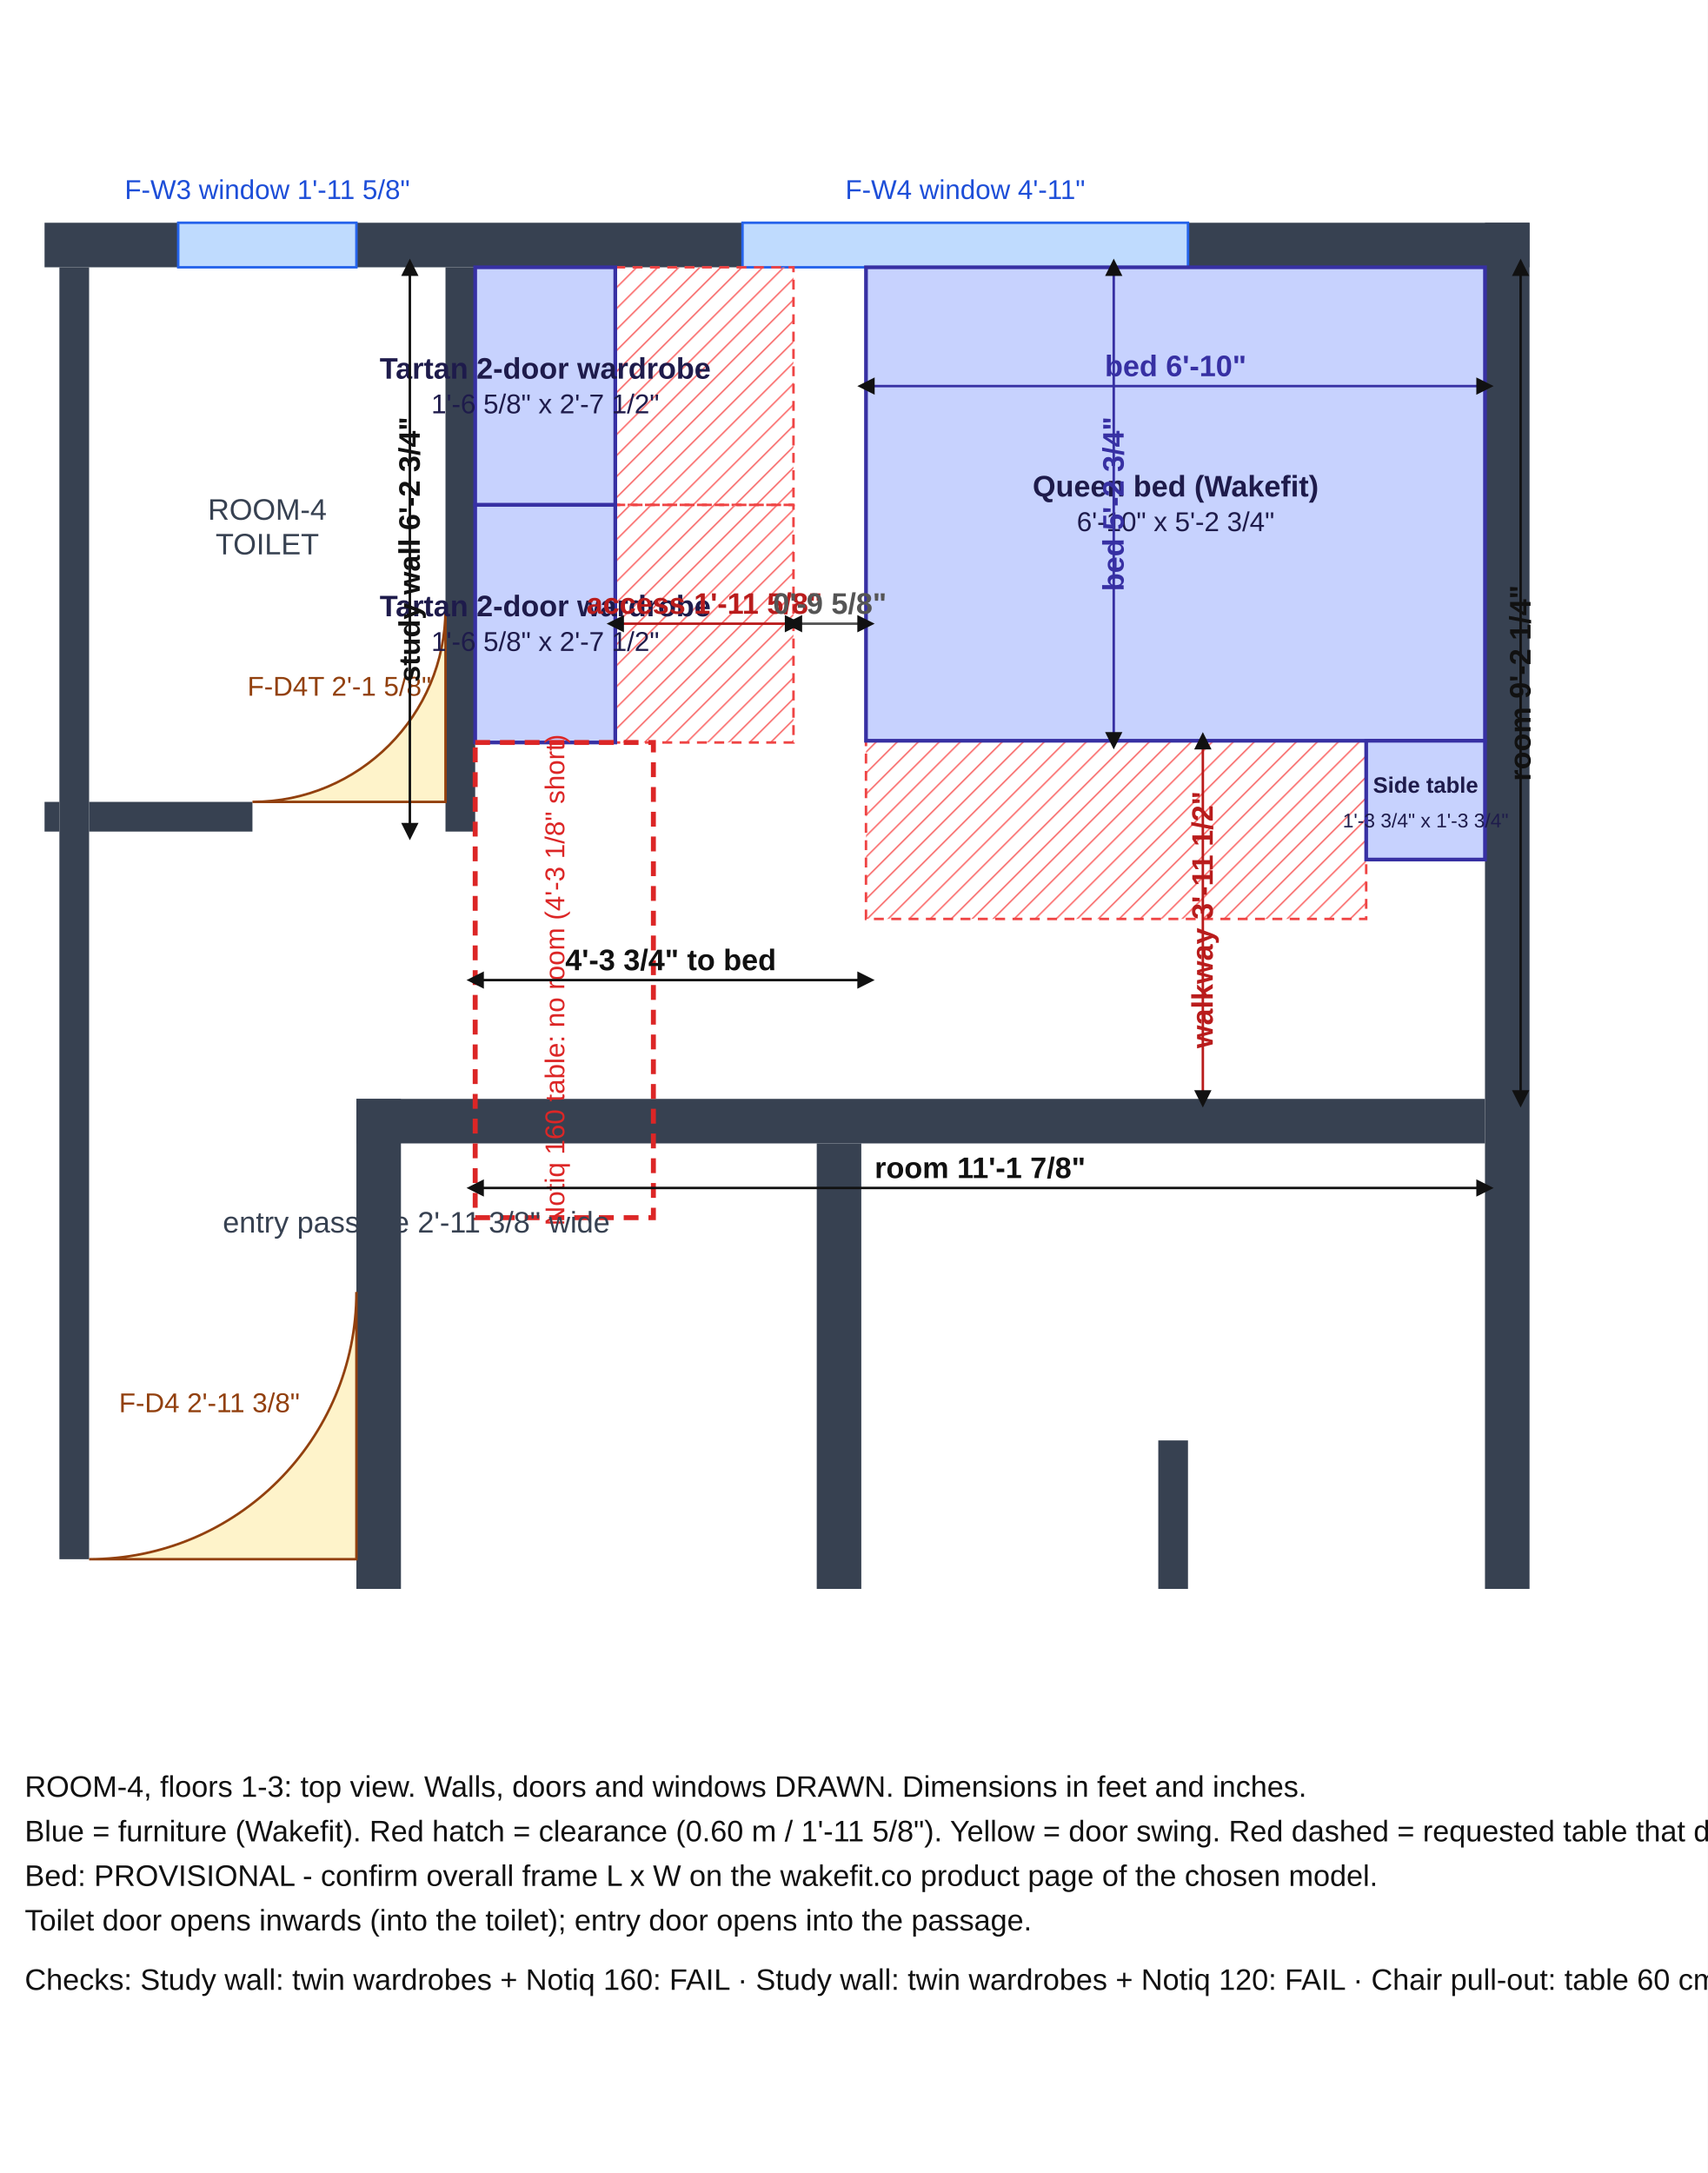
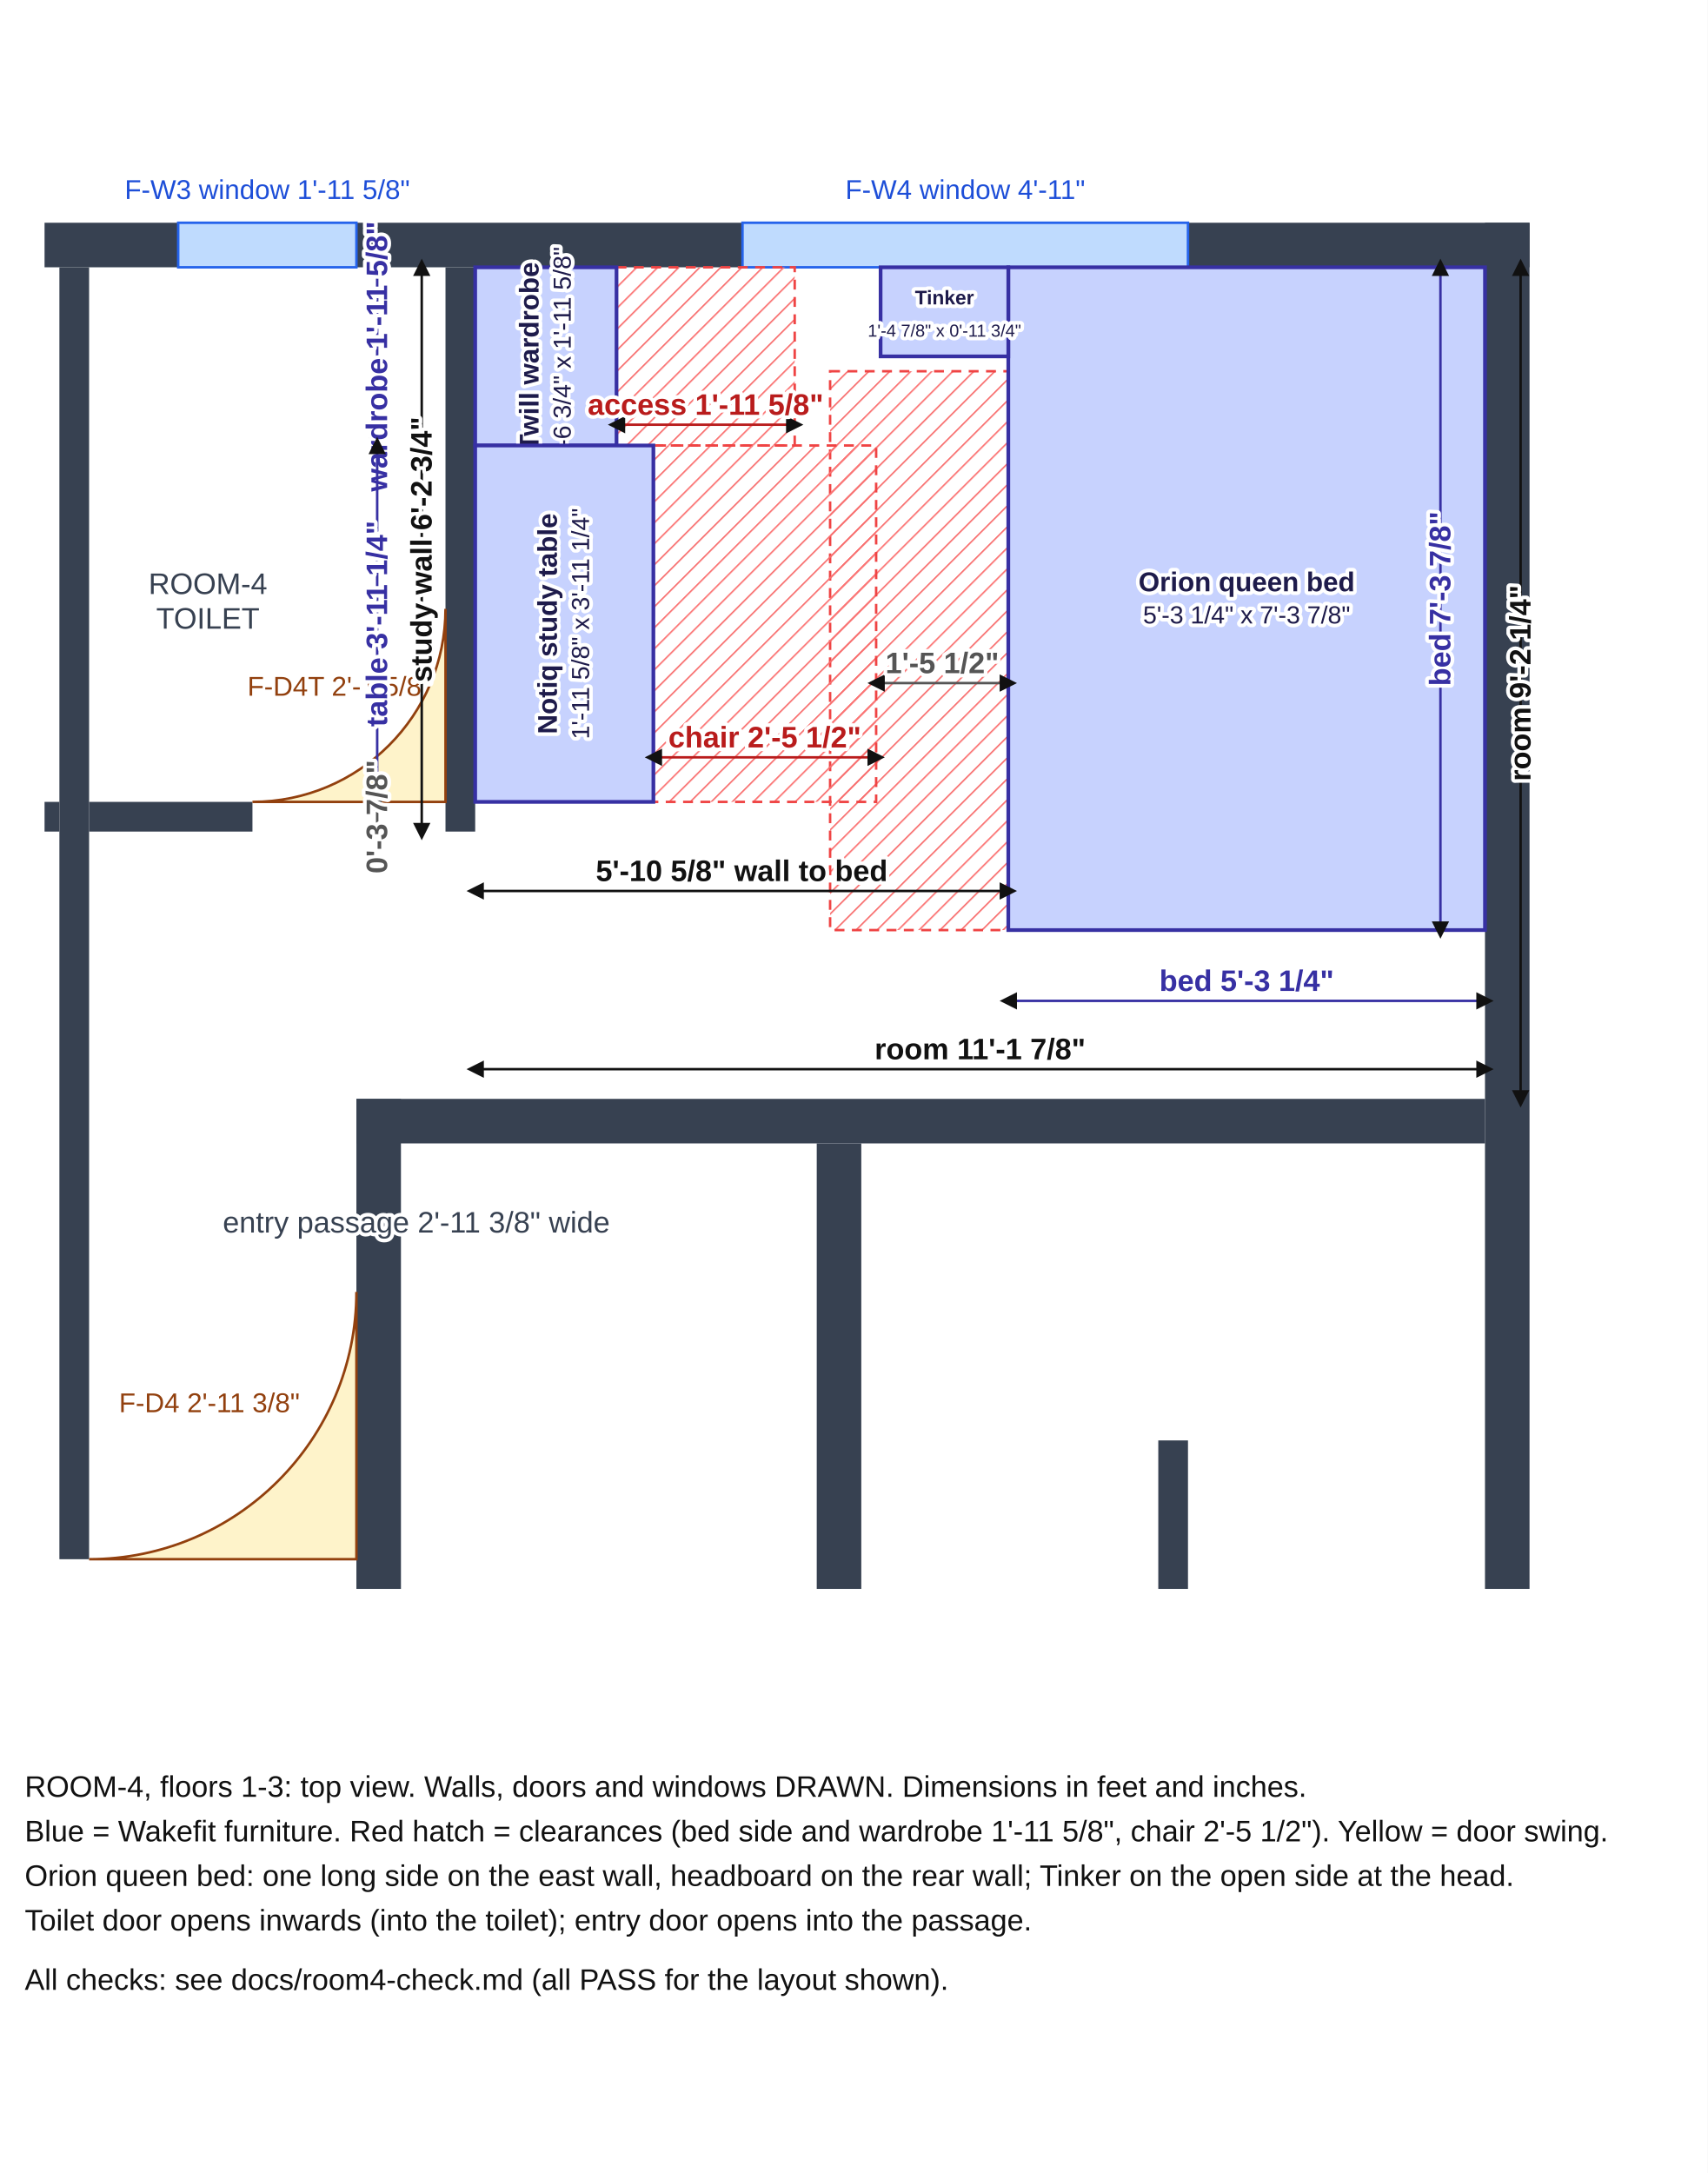
<svg xmlns="http://www.w3.org/2000/svg" viewBox="0 0 690 878" width="690" height="878" font-family="Arial, Helvetica, sans-serif">
  <rect width="100%" height="100%" fill="#ffffff" />
+   <style>text{paint-order:stroke;stroke:#ffffff;stroke-width:3px;stroke-linejoin:round}</style>
  <defs>
    <pattern id="h" width="6" height="6" patternUnits="userSpaceOnUse" patternTransform="rotate(45)">
      <line x1="0" y1="0" x2="0" y2="6" stroke="#f87171" stroke-width="1.2" />
    </pattern>
    <marker id="a" viewBox="0 0 10 10" refX="5" refY="5" markerWidth="7" markerHeight="7" orient="auto-start-reverse">
      <path d="M0,0 L10,5 L0,10 z" fill="#111" />
    </marker>
  </defs>
  <rect x="18.0" y="90.0" width="600.0" height="18.0" fill="#374151" />
  <rect x="600.0" y="90.0" width="18.0" height="552.0" fill="#374151" />
  <rect x="24.0" y="108.0" width="12.0" height="522.0" fill="#374151" />
  <rect x="18.0" y="324.0" width="6.0" height="12.0" fill="#374151" />
  <rect x="36.0" y="324.0" width="66.0" height="12.0" fill="#374151" />
  <rect x="180.0" y="108.0" width="12.0" height="228.0" fill="#374151" />
  <rect x="144.0" y="444.0" width="456.0" height="18.0" fill="#374151" />
  <rect x="144.0" y="444.0" width="18.0" height="198.0" fill="#374151" />
  <rect x="330.0" y="462.0" width="18.0" height="180.0" fill="#374151" />
  <rect x="468.0" y="582.0" width="12.0" height="60.0" fill="#374151" />
  <rect x="72.0" y="90.0" width="72.0" height="18.0" fill="#bfdbfe" stroke="#2563eb" />
  <text x="108.0" y="80.4" font-size="11" text-anchor="middle" fill="#1d4ed8">F-W3 window 1'-11 5/8"</text>
  <rect x="300.0" y="90.0" width="180.0" height="18.0" fill="#bfdbfe" stroke="#2563eb" />
  <text x="390.0" y="80.4" font-size="11" text-anchor="middle" fill="#1d4ed8">F-W4 window 4'-11"</text>
  <path d="M144.0,630.0 L144.0,522.0 A108.0,108.0 0 0 1 36.0,630.0 Z" fill="#fde68a" fill-opacity="0.45" stroke="#92400e" />
  <text x="84.6" y="570.6" font-size="11" text-anchor="middle" fill="#92400e">F-D4 2'-11 3/8"</text>
  <path d="M180.0,324.0 L180.0,246.0 A78.0,78.0 0 0 1 102.0,324.0 Z" fill="#fde68a" fill-opacity="0.45" stroke="#92400e" />
  <text x="137.1" y="281.1" font-size="11" text-anchor="middle" fill="#92400e">F-D4T 2'-1 5/8"</text>
-   <rect x="349.9" y="299.3" width="202.1" height="72.0" fill="url(#h)" stroke="#ef4444" stroke-dasharray="4 3" />
-   <rect x="248.6" y="108.0" width="72.0" height="96.0" fill="url(#h)" stroke="#ef4444" stroke-dasharray="4 3" />
-   <rect x="248.6" y="204.0" width="72.0" height="96.0" fill="url(#h)" stroke="#ef4444" stroke-dasharray="4 3" />
-   <rect x="349.9" y="108.0" width="250.1" height="191.3" fill="#c7d2fe" stroke="#3730a3" stroke-width="1.5" />
-   <text x="475.0" y="200.6" font-size="12" text-anchor="middle" font-weight="bold" fill="#1e1b4b">Queen bed (Wakefit)</text>
-   <text x="475.0" y="214.6" font-size="11" text-anchor="middle" fill="#1e1b4b">6'-10" x 5'-2 3/4"</text>
-   <rect x="552.0" y="299.3" width="48.0" height="48.0" fill="#c7d2fe" stroke="#3730a3" stroke-width="1.5" />
-   <text x="576.0" y="320.3" font-size="9" text-anchor="middle" font-weight="bold" fill="#1e1b4b">Side table</text>
-   <text x="576.0" y="334.3" font-size="8" text-anchor="middle" fill="#1e1b4b">1'-3 3/4" x 1'-3 3/4"</text>
-   <rect x="192.0" y="108.0" width="56.6" height="96.0" fill="#c7d2fe" stroke="#3730a3" stroke-width="1.5" />
-   <text x="220.3" y="153.0" font-size="12" text-anchor="middle" font-weight="bold" fill="#1e1b4b">Tartan 2-door wardrobe</text>
-   <text x="220.3" y="167.0" font-size="11" text-anchor="middle" fill="#1e1b4b">1'-6 5/8" x 2'-7 1/2"</text>
-   <rect x="192.0" y="204.0" width="56.6" height="96.0" fill="#c7d2fe" stroke="#3730a3" stroke-width="1.5" />
-   <text x="220.3" y="249.0" font-size="12" text-anchor="middle" font-weight="bold" fill="#1e1b4b">Tartan 2-door wardrobe</text>
-   <text x="220.3" y="263.0" font-size="11" text-anchor="middle" fill="#1e1b4b">1'-6 5/8" x 2'-7 1/2"</text>
-   <rect x="192.0" y="300.0" width="72.0" height="192.0" fill="none" stroke="#dc2626" stroke-width="2" stroke-dasharray="6 4" />
-   <text x="228.0" y="396.0" font-size="11" text-anchor="middle" fill="#dc2626" transform="rotate(-90 228.0 396.0)">Notiq 160 table: no room (4'-3 1/8" short)</text>
-   <line x1="192.0" y1="480.0" x2="600.0" y2="480.0" stroke="#111" marker-start="url(#a)" marker-end="url(#a)" />
-   <text x="396.0" y="476.0" font-size="12" text-anchor="middle" fill="#111" font-weight="bold">room 11'-1 7/8"</text>
+   <rect x="335.4" y="150.0" width="72.0" height="225.8" fill="url(#h)" stroke="#ef4444" stroke-dasharray="4 3" />
+   <rect x="249.1" y="108.0" width="72.0" height="72.0" fill="url(#h)" stroke="#ef4444" stroke-dasharray="4 3" />
+   <rect x="264.0" y="180.0" width="90.0" height="144.0" fill="url(#h)" stroke="#ef4444" stroke-dasharray="4 3" />
+   <rect x="407.4" y="108.0" width="192.6" height="267.8" fill="#c7d2fe" stroke="#3730a3" stroke-width="1.5" />
+   <text x="503.7" y="238.9" font-size="11" text-anchor="middle" font-weight="bold" fill="#1e1b4b">Orion queen bed</text>
+   <text x="503.7" y="251.9" font-size="10" text-anchor="middle" fill="#1e1b4b">5'-3 1/4" x 7'-3 7/8"</text>
+   <rect x="355.8" y="108.0" width="51.6" height="36.0" fill="#c7d2fe" stroke="#3730a3" stroke-width="1.5" />
+   <text x="381.6" y="123.0" font-size="8" text-anchor="middle" font-weight="bold" fill="#1e1b4b">Tinker</text>
+   <text x="381.6" y="136.0" font-size="7" text-anchor="middle" fill="#1e1b4b">1'-4 7/8" x 0'-11 3/4"</text>
+   <rect x="192.0" y="108.0" width="57.1" height="72.0" fill="#c7d2fe" stroke="#3730a3" stroke-width="1.5" />
+   <text x="220.6" y="141.0" font-size="11" text-anchor="middle" font-weight="bold" fill="#1e1b4b" transform="rotate(-90 220.6 144.0)">Twill wardrobe</text>
+   <text x="220.6" y="154.0" font-size="10" text-anchor="middle" fill="#1e1b4b" transform="rotate(-90 220.6 144.0)">1'-6 3/4" x 1'-11 5/8"</text>
+   <rect x="192.0" y="180.0" width="72.0" height="144.0" fill="#c7d2fe" stroke="#3730a3" stroke-width="1.5" />
+   <text x="228.0" y="249.0" font-size="11" text-anchor="middle" font-weight="bold" fill="#1e1b4b" transform="rotate(-90 228.0 252.0)">Notiq study table</text>
+   <text x="228.0" y="262.0" font-size="10" text-anchor="middle" fill="#1e1b4b" transform="rotate(-90 228.0 252.0)">1'-11 5/8" x 3'-11 1/4"</text>
+   <line x1="192.0" y1="432.0" x2="600.0" y2="432.0" stroke="#111" marker-start="url(#a)" marker-end="url(#a)" />
+   <text x="396.0" y="428.0" font-size="12" text-anchor="middle" fill="#111" font-weight="bold">room 11'-1 7/8"</text>
  <line x1="614.4" y1="108.0" x2="614.4" y2="444.0" stroke="#111" marker-start="url(#a)" marker-end="url(#a)" />
  <text x="618.4" y="276.0" font-size="12" fill="#111" font-weight="bold" transform="rotate(-90 618.4 276.0)" text-anchor="middle">room 9'-2 1/4"</text>
-   <line x1="165.6" y1="108.0" x2="165.6" y2="336.0" stroke="#111" marker-start="url(#a)" marker-end="url(#a)" />
-   <text x="169.6" y="222.0" font-size="12" fill="#111" font-weight="bold" transform="rotate(-90 169.6 222.0)" text-anchor="middle">study wall 6'-2 3/4"</text>
-   <line x1="192.0" y1="396.0" x2="349.9" y2="396.0" stroke="#111" marker-start="url(#a)" marker-end="url(#a)" />
-   <text x="271.0" y="392.0" font-size="12" text-anchor="middle" fill="#111" font-weight="bold">4'-3 3/4" to bed</text>
-   <line x1="349.9" y1="156.0" x2="600.0" y2="156.0" stroke="#3730a3" marker-start="url(#a)" marker-end="url(#a)" />
-   <text x="475.0" y="152.0" font-size="12" text-anchor="middle" fill="#3730a3" font-weight="bold">bed 6'-10"</text>
-   <line x1="450.0" y1="108.0" x2="450.0" y2="299.3" stroke="#3730a3" marker-start="url(#a)" marker-end="url(#a)" />
-   <text x="454.0" y="203.6" font-size="12" fill="#3730a3" font-weight="bold" transform="rotate(-90 454.0 203.6)" text-anchor="middle">bed 5'-2 3/4"</text>
-   <line x1="486.0" y1="299.3" x2="486.0" y2="444.0" stroke="#b91c1c" marker-start="url(#a)" marker-end="url(#a)" />
-   <text x="490.0" y="371.6" font-size="12" fill="#b91c1c" font-weight="bold" transform="rotate(-90 490.0 371.6)" text-anchor="middle">walkway 3'-11 1/2"</text>
-   <line x1="248.6" y1="252.0" x2="320.6" y2="252.0" stroke="#b91c1c" marker-start="url(#a)" marker-end="url(#a)" />
-   <text x="284.6" y="248.0" font-size="12" text-anchor="middle" fill="#b91c1c" font-weight="bold">access 1'-11 5/8"</text>
-   <line x1="320.6" y1="252.0" x2="349.9" y2="252.0" stroke="#555" marker-start="url(#a)" marker-end="url(#a)" />
-   <text x="335.3" y="248.0" font-size="12" text-anchor="middle" fill="#555" font-weight="bold">0'-9 5/8"</text>
+   <line x1="170.4" y1="108.0" x2="170.4" y2="336.0" stroke="#111" marker-start="url(#a)" marker-end="url(#a)" />
+   <text x="174.4" y="222.0" font-size="12" fill="#111" font-weight="bold" transform="rotate(-90 174.4 222.0)" text-anchor="middle">study wall 6'-2 3/4"</text>
+   <line x1="152.4" y1="108.0" x2="152.4" y2="180.0" stroke="#3730a3" marker-start="url(#a)" marker-end="url(#a)" />
+   <text x="156.4" y="144.0" font-size="12" fill="#3730a3" font-weight="bold" transform="rotate(-90 156.4 144.0)" text-anchor="middle">wardrobe 1'-11 5/8"</text>
+   <line x1="152.4" y1="180.0" x2="152.4" y2="324.0" stroke="#3730a3" marker-start="url(#a)" marker-end="url(#a)" />
+   <text x="156.4" y="252.0" font-size="12" fill="#3730a3" font-weight="bold" transform="rotate(-90 156.4 252.0)" text-anchor="middle">table 3'-11 1/4"</text>
+   <line x1="152.4" y1="324.0" x2="152.4" y2="336.0" stroke="#555" marker-start="url(#a)" marker-end="url(#a)" />
+   <text x="156.4" y="330.0" font-size="12" fill="#555" font-weight="bold" transform="rotate(-90 156.4 330.0)" text-anchor="middle">0'-3 7/8"</text>
+   <line x1="192.0" y1="360.0" x2="407.4" y2="360.0" stroke="#111" marker-start="url(#a)" marker-end="url(#a)" />
+   <text x="299.7" y="356.0" font-size="12" text-anchor="middle" fill="#111" font-weight="bold">5'-10 5/8" wall to bed</text>
+   <line x1="407.4" y1="404.4" x2="600.0" y2="404.4" stroke="#3730a3" marker-start="url(#a)" marker-end="url(#a)" />
+   <text x="503.7" y="400.4" font-size="12" text-anchor="middle" fill="#3730a3" font-weight="bold">bed 5'-3 1/4"</text>
+   <line x1="582.0" y1="108.0" x2="582.0" y2="375.8" stroke="#3730a3" marker-start="url(#a)" marker-end="url(#a)" />
+   <text x="586.0" y="241.9" font-size="12" fill="#3730a3" font-weight="bold" transform="rotate(-90 586.0 241.9)" text-anchor="middle">bed 7'-3 7/8"</text>
+   <line x1="264.0" y1="306.0" x2="354.0" y2="306.0" stroke="#b91c1c" marker-start="url(#a)" marker-end="url(#a)" />
+   <text x="309.0" y="302.0" font-size="12" text-anchor="middle" fill="#b91c1c" font-weight="bold">chair 2'-5 1/2"</text>
+   <line x1="354.0" y1="276.0" x2="407.4" y2="276.0" stroke="#555" marker-start="url(#a)" marker-end="url(#a)" />
+   <text x="380.7" y="272.0" font-size="12" text-anchor="middle" fill="#555" font-weight="bold">1'-5 1/2"</text>
+   <line x1="249.1" y1="171.6" x2="321.1" y2="171.6" stroke="#b91c1c" marker-start="url(#a)" marker-end="url(#a)" />
+   <text x="285.1" y="167.6" font-size="12" text-anchor="middle" fill="#b91c1c" font-weight="bold">access 1'-11 5/8"</text>
  <text x="90.0" y="498.0" font-size="12" fill="#374151">entry passage 2'-11 3/8" wide</text>
-   <text x="108.0" y="210.0" font-size="12" text-anchor="middle" fill="#374151">ROOM-4</text>
-   <text x="108.0" y="224.0" font-size="12" text-anchor="middle" fill="#374151">TOILET</text>
+   <text x="84.0" y="240.0" font-size="12" text-anchor="middle" fill="#374151">ROOM-4</text>
+   <text x="84.0" y="254.0" font-size="12" text-anchor="middle" fill="#374151">TOILET</text>
  <text x="10" y="726" font-size="12" fill="#111">ROOM-4, floors 1-3: top view. Walls, doors and windows DRAWN. Dimensions in feet and inches.</text>
-   <text x="10" y="744" font-size="12" fill="#111">Blue = furniture (Wakefit). Red hatch = clearance (0.60 m / 1'-11 5/8"). Yellow = door swing. Red dashed = requested table that does not fit.</text>
-   <text x="10" y="762" font-size="12" fill="#111">Bed: PROVISIONAL - confirm overall frame L x W on the wakefit.co product page of the chosen model.</text>
+   <text x="10" y="744" font-size="12" fill="#111">Blue = Wakefit furniture. Red hatch = clearances (bed side and wardrobe 1'-11 5/8", chair 2'-5 1/2"). Yellow = door swing.</text>
+   <text x="10" y="762" font-size="12" fill="#111">Orion queen bed: one long side on the east wall, headboard on the rear wall; Tinker on the open side at the head.</text>
  <text x="10" y="780" font-size="12" fill="#111">Toilet door opens inwards (into the toilet); entry door opens into the passage.</text>
-   <text x="10" y="804" font-size="12" fill="#111">Checks: Study wall: twin wardrobes + Notiq 160: FAIL · Study wall: twin wardrobes + Notiq 120: FAIL · Chair pull-out: table 60 cm deep + 0.7: FAIL · Wardrobe access: 0.60 m in front of tw: PASS · Walkway along open side of bed (bed to: PASS · Walkway past side table to bed head: PASS · F-D4 door swing (leaf 2'-11 3/8"): PASS · F-D4T door swing (leaf 2'-1 5/8"): PASS · 0.55 m walking path: door to bed, bot</text>
+   <text x="10" y="804" font-size="12" fill="#111">All checks: see docs/room4-check.md (all PASS for the layout shown).</text>
</svg>
